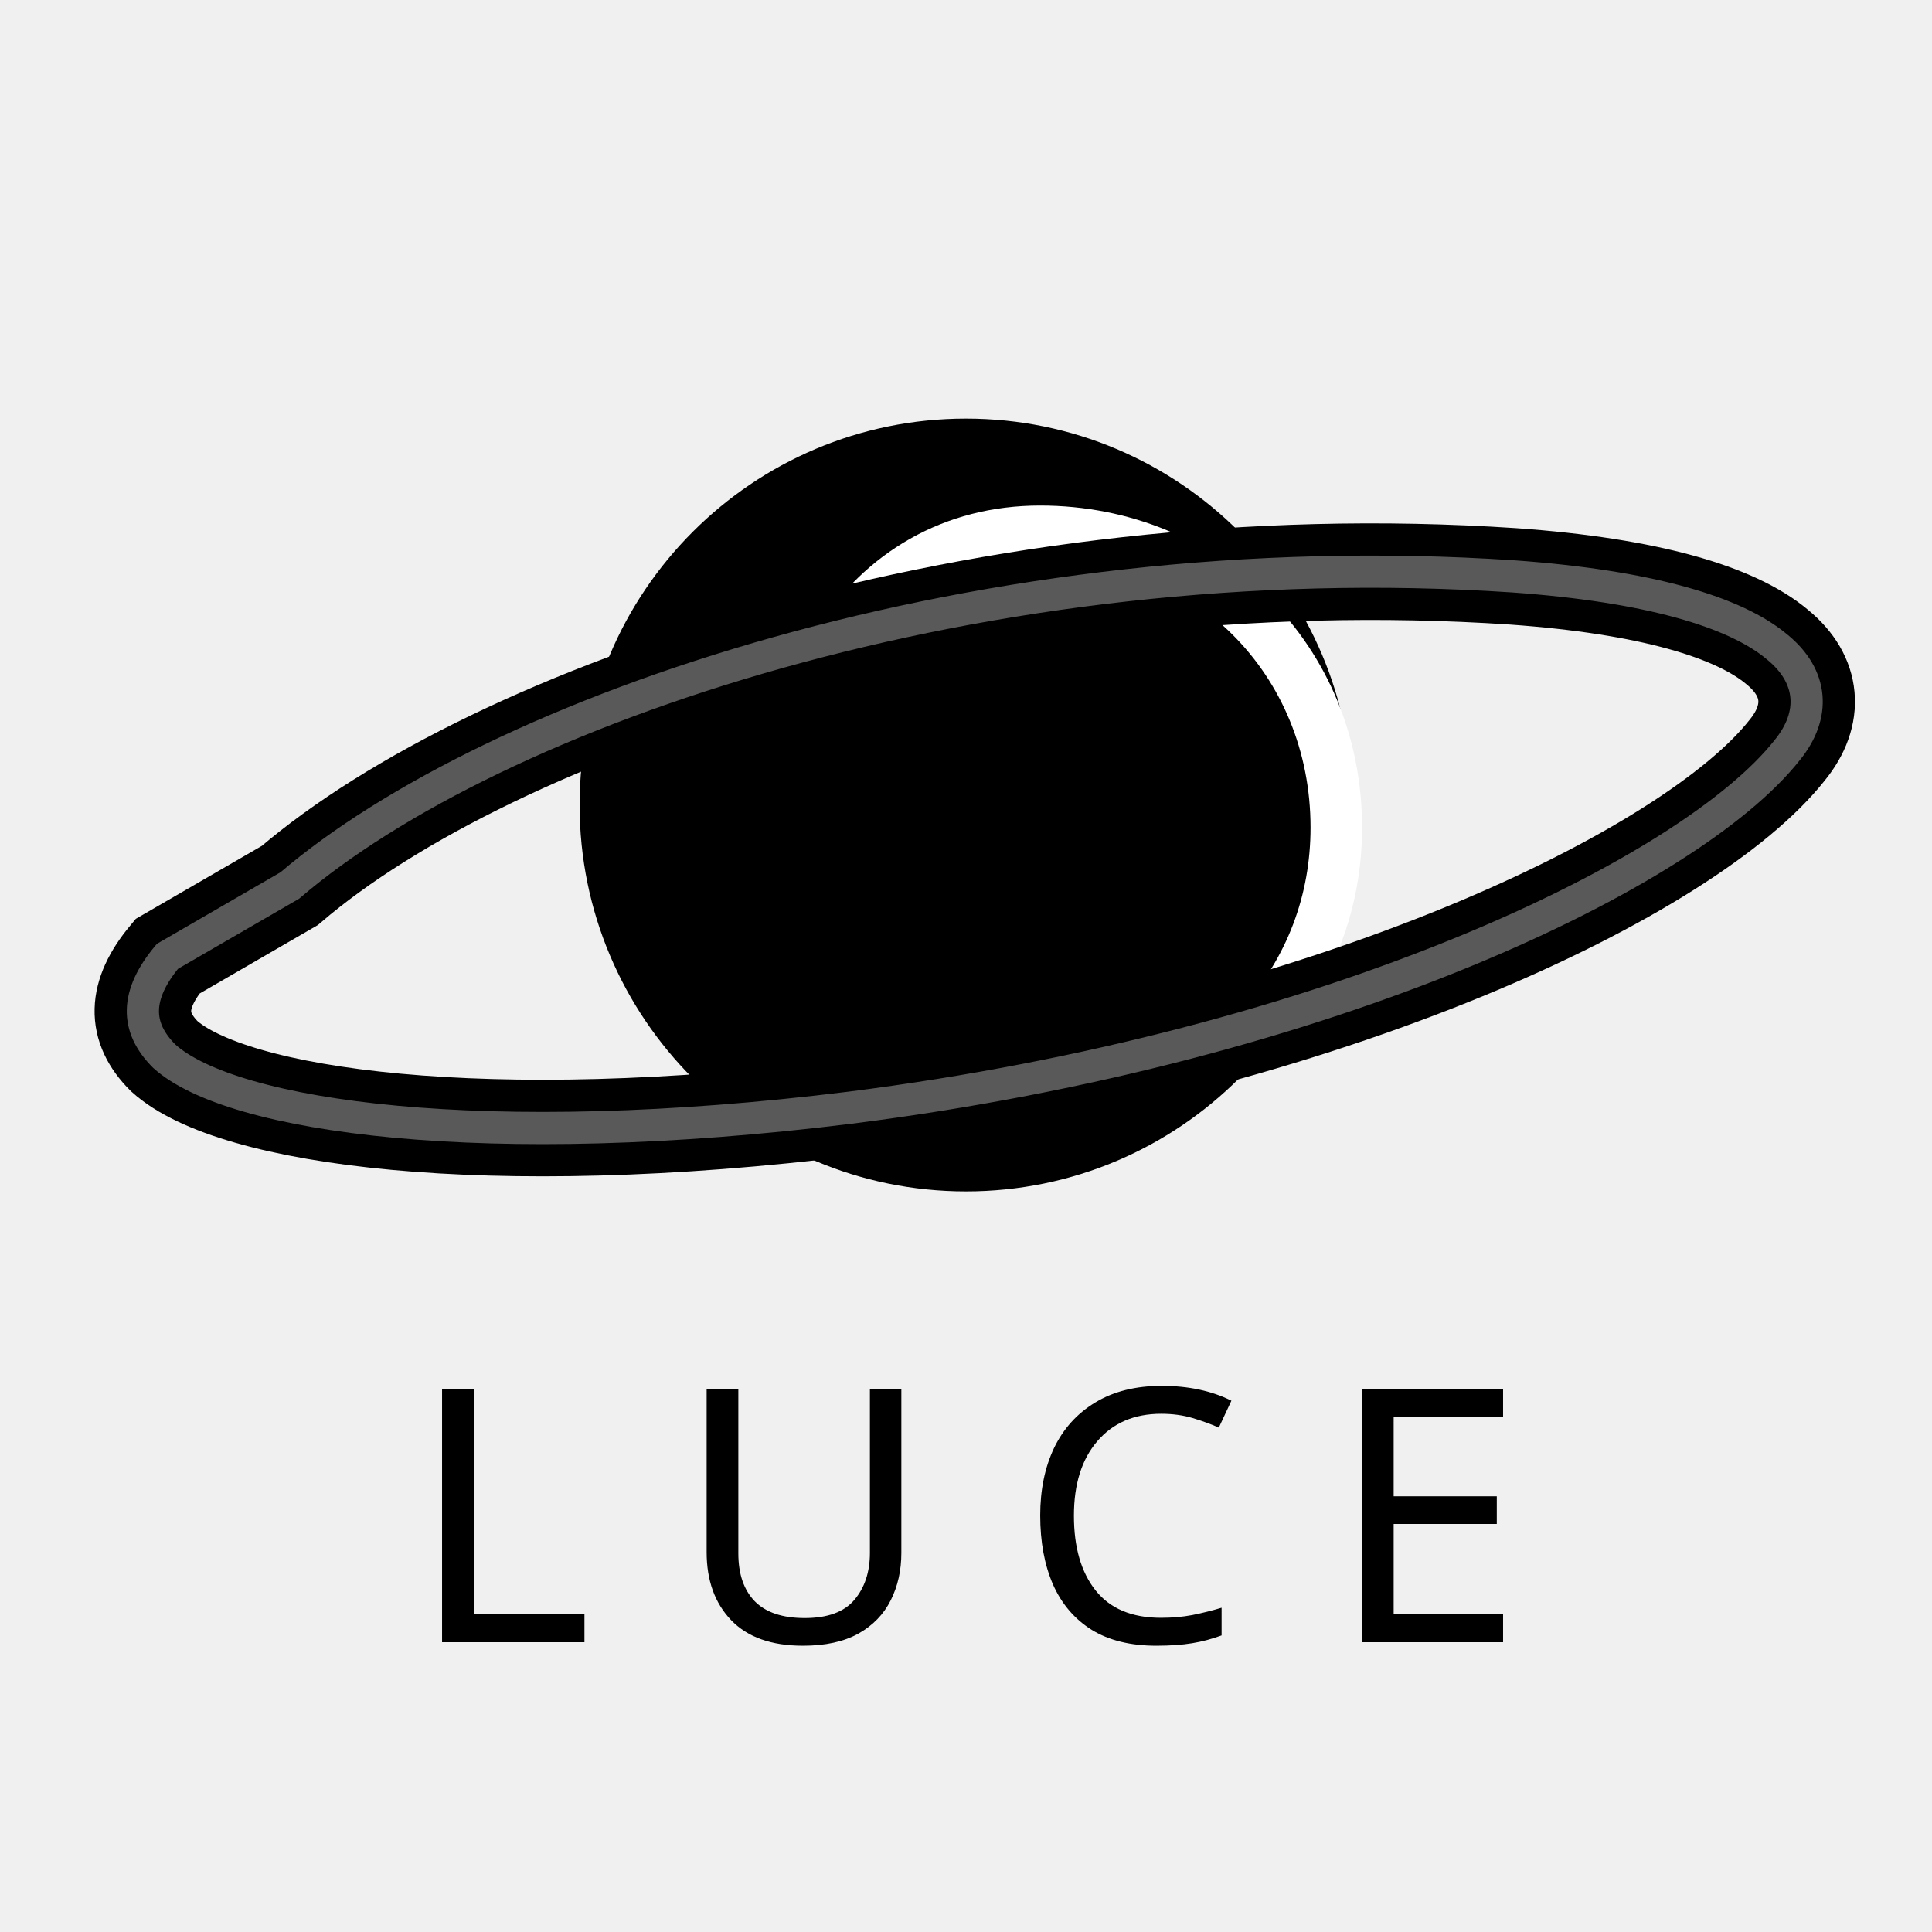
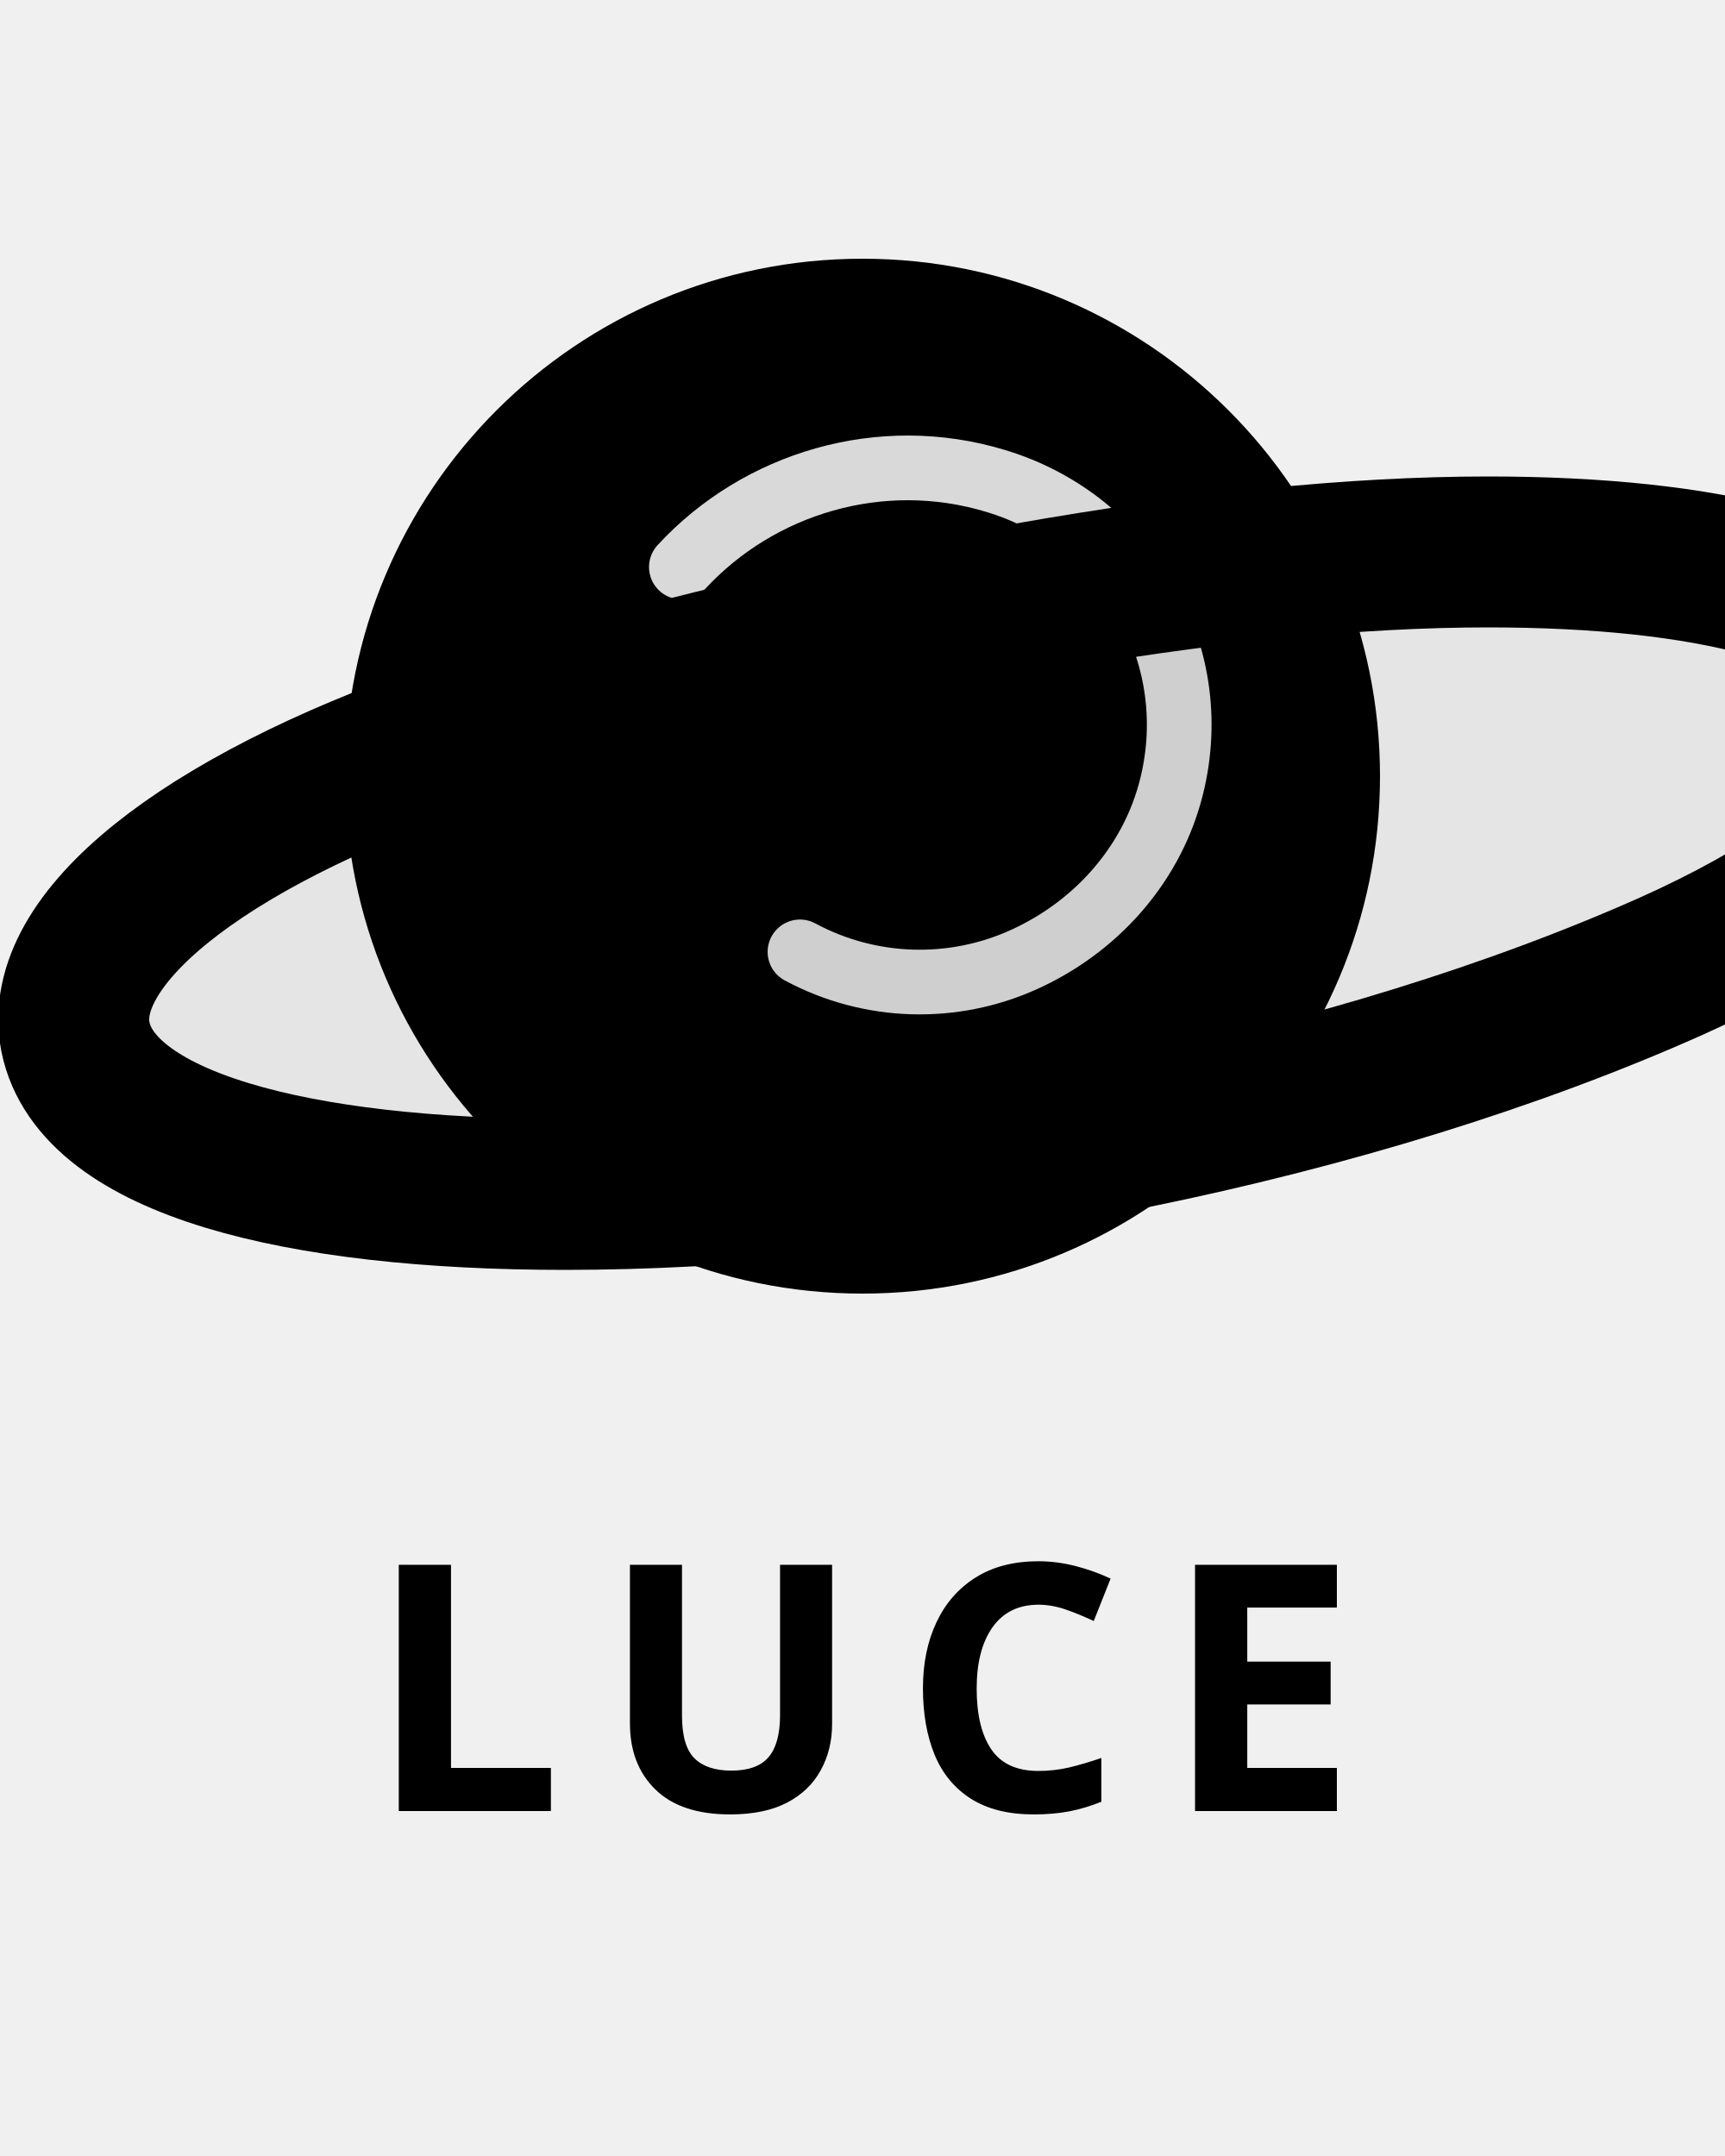
- <svg xmlns="http://www.w3.org/2000/svg" width="120" height="120" viewBox="0 0 120 120" fill="none" role="img" aria-labelledby="title desc">
-   <circle cx="60" cy="50" r="24" fill="black" />
-   <path d="M52 40c2.8-4.4 7.2-7 12.6-7 10.4 0 18.4 8 18.4 18.4 0 4.6-1.6 8.8-4.6 12.2" stroke="white" stroke-width="3.2" stroke-linecap="round" />
-   <path d="M18 55c12.6-10.8 43-21.4 76-19.2 8.4.6 13.8 2.2 16.4 4.4 2.2 1.8 2.4 4.2.6 6.4-6 7.6-28.2 18.4-58.2 22.2-22.6 2.8-38.4.6-42.6-3.2-1.8-1.8-1.8-3.8.2-6.2z" stroke="black" stroke-width="6" stroke-linecap="round" />
-   <path d="M18 55c12.6-10.8 43-21.4 76-19.2 8.4.6 13.8 2.2 16.4 4.4 2.2 1.8 2.4 4.2.6 6.4-6 7.6-28.2 18.4-58.2 22.2-22.6 2.8-38.4.6-42.6-3.2-1.8-1.8-1.8-3.8.2-6.2z" fill="none" stroke="#ffffff" stroke-width="2" stroke-linecap="round" opacity="0.35" />
-   <text x="60" y="102" font-family="'Pretendard', 'Noto Sans KR', sans-serif" font-size="22" letter-spacing="0.24em" text-anchor="middle" fill="black">LUCE</text>
+ <svg xmlns="http://www.w3.org/2000/svg" width="160" height="200" viewBox="0 0 160 200" role="img" aria-labelledby="title desc">
+   <g fill="none" fill-rule="evenodd">
+     <circle cx="80" cy="72" r="48" fill="#000000" />
+     <path d="M63.2 52.6c7.2-7.8 18.5-11.2 29.1-8 12.4 3.7 19.7 16.4 16.2 29-1.9 6.8-6.9 12.4-13.5 15.4-6.6 3-14.3 2.8-20.8-0.7" stroke="#FFFFFF" stroke-width="6" stroke-linecap="round" stroke-linejoin="round" opacity=".85" />
+     <path d="M41.6 68.4c-23 8-36.4 18.8-34.6 27.8 2 9.8 20.3 14.6 45.4 14.6 29.8 0 69.2-6.8 100.4-20.2 23-9.8 29.8-20.6 24.4-28.8-4.6-6.8-18.4-10.6-39.2-10.6-24.6 0-57.8 5.8-96.4 17.2z" stroke="#000000" stroke-width="14" stroke-linecap="round" stroke-linejoin="round" />
+     <path d="M41.6 68.4c-23 8-36.4 18.8-34.6 27.8 2 9.8 20.3 14.6 45.4 14.6 29.8 0 69.2-6.8 100.4-20.2 23-9.8 29.8-20.6 24.4-28.8-4.6-6.8-18.4-10.6-39.2-10.6-24.6 0-57.8 5.8-96.4 17.2z" fill="#000000" fill-opacity="0.05" />
+     <text x="80" y="168" text-anchor="middle" font-family="'Pretendard','Noto Sans KR','Apple SD Gothic Neo',sans-serif" font-size="32" font-weight="700" letter-spacing="0.12em" fill="#000000">LUCE</text>
+   </g>
</svg>
